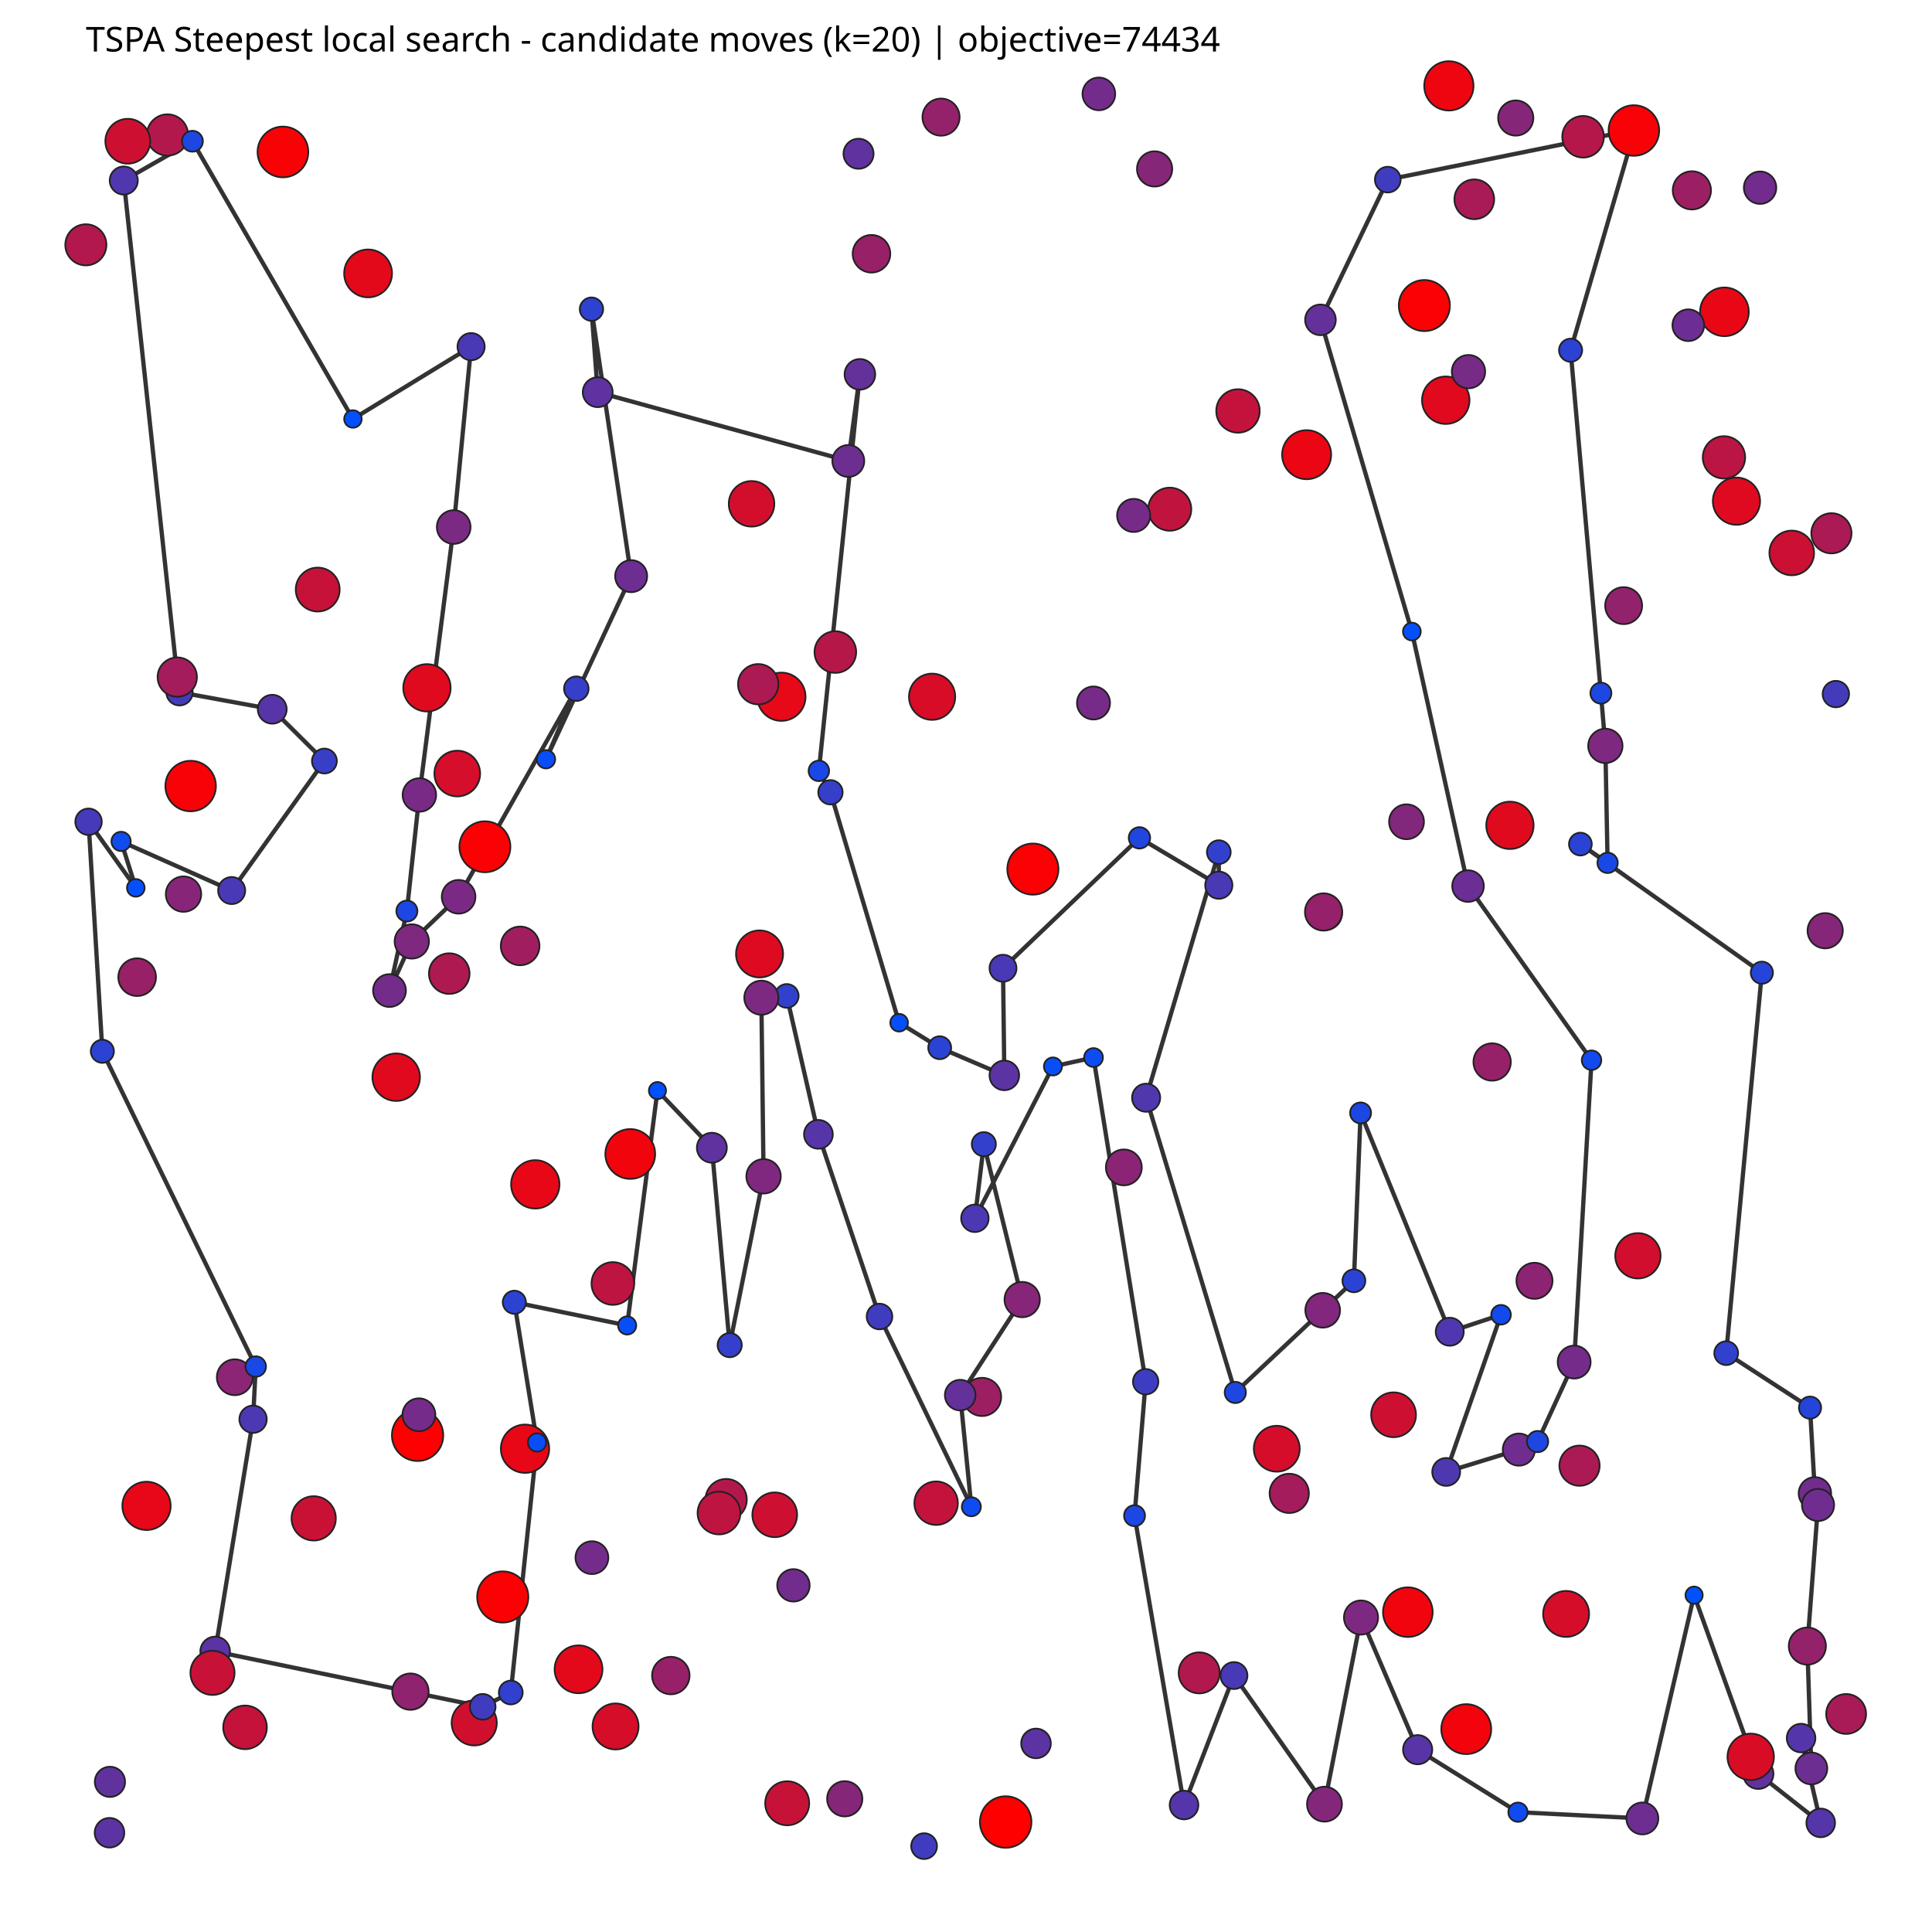
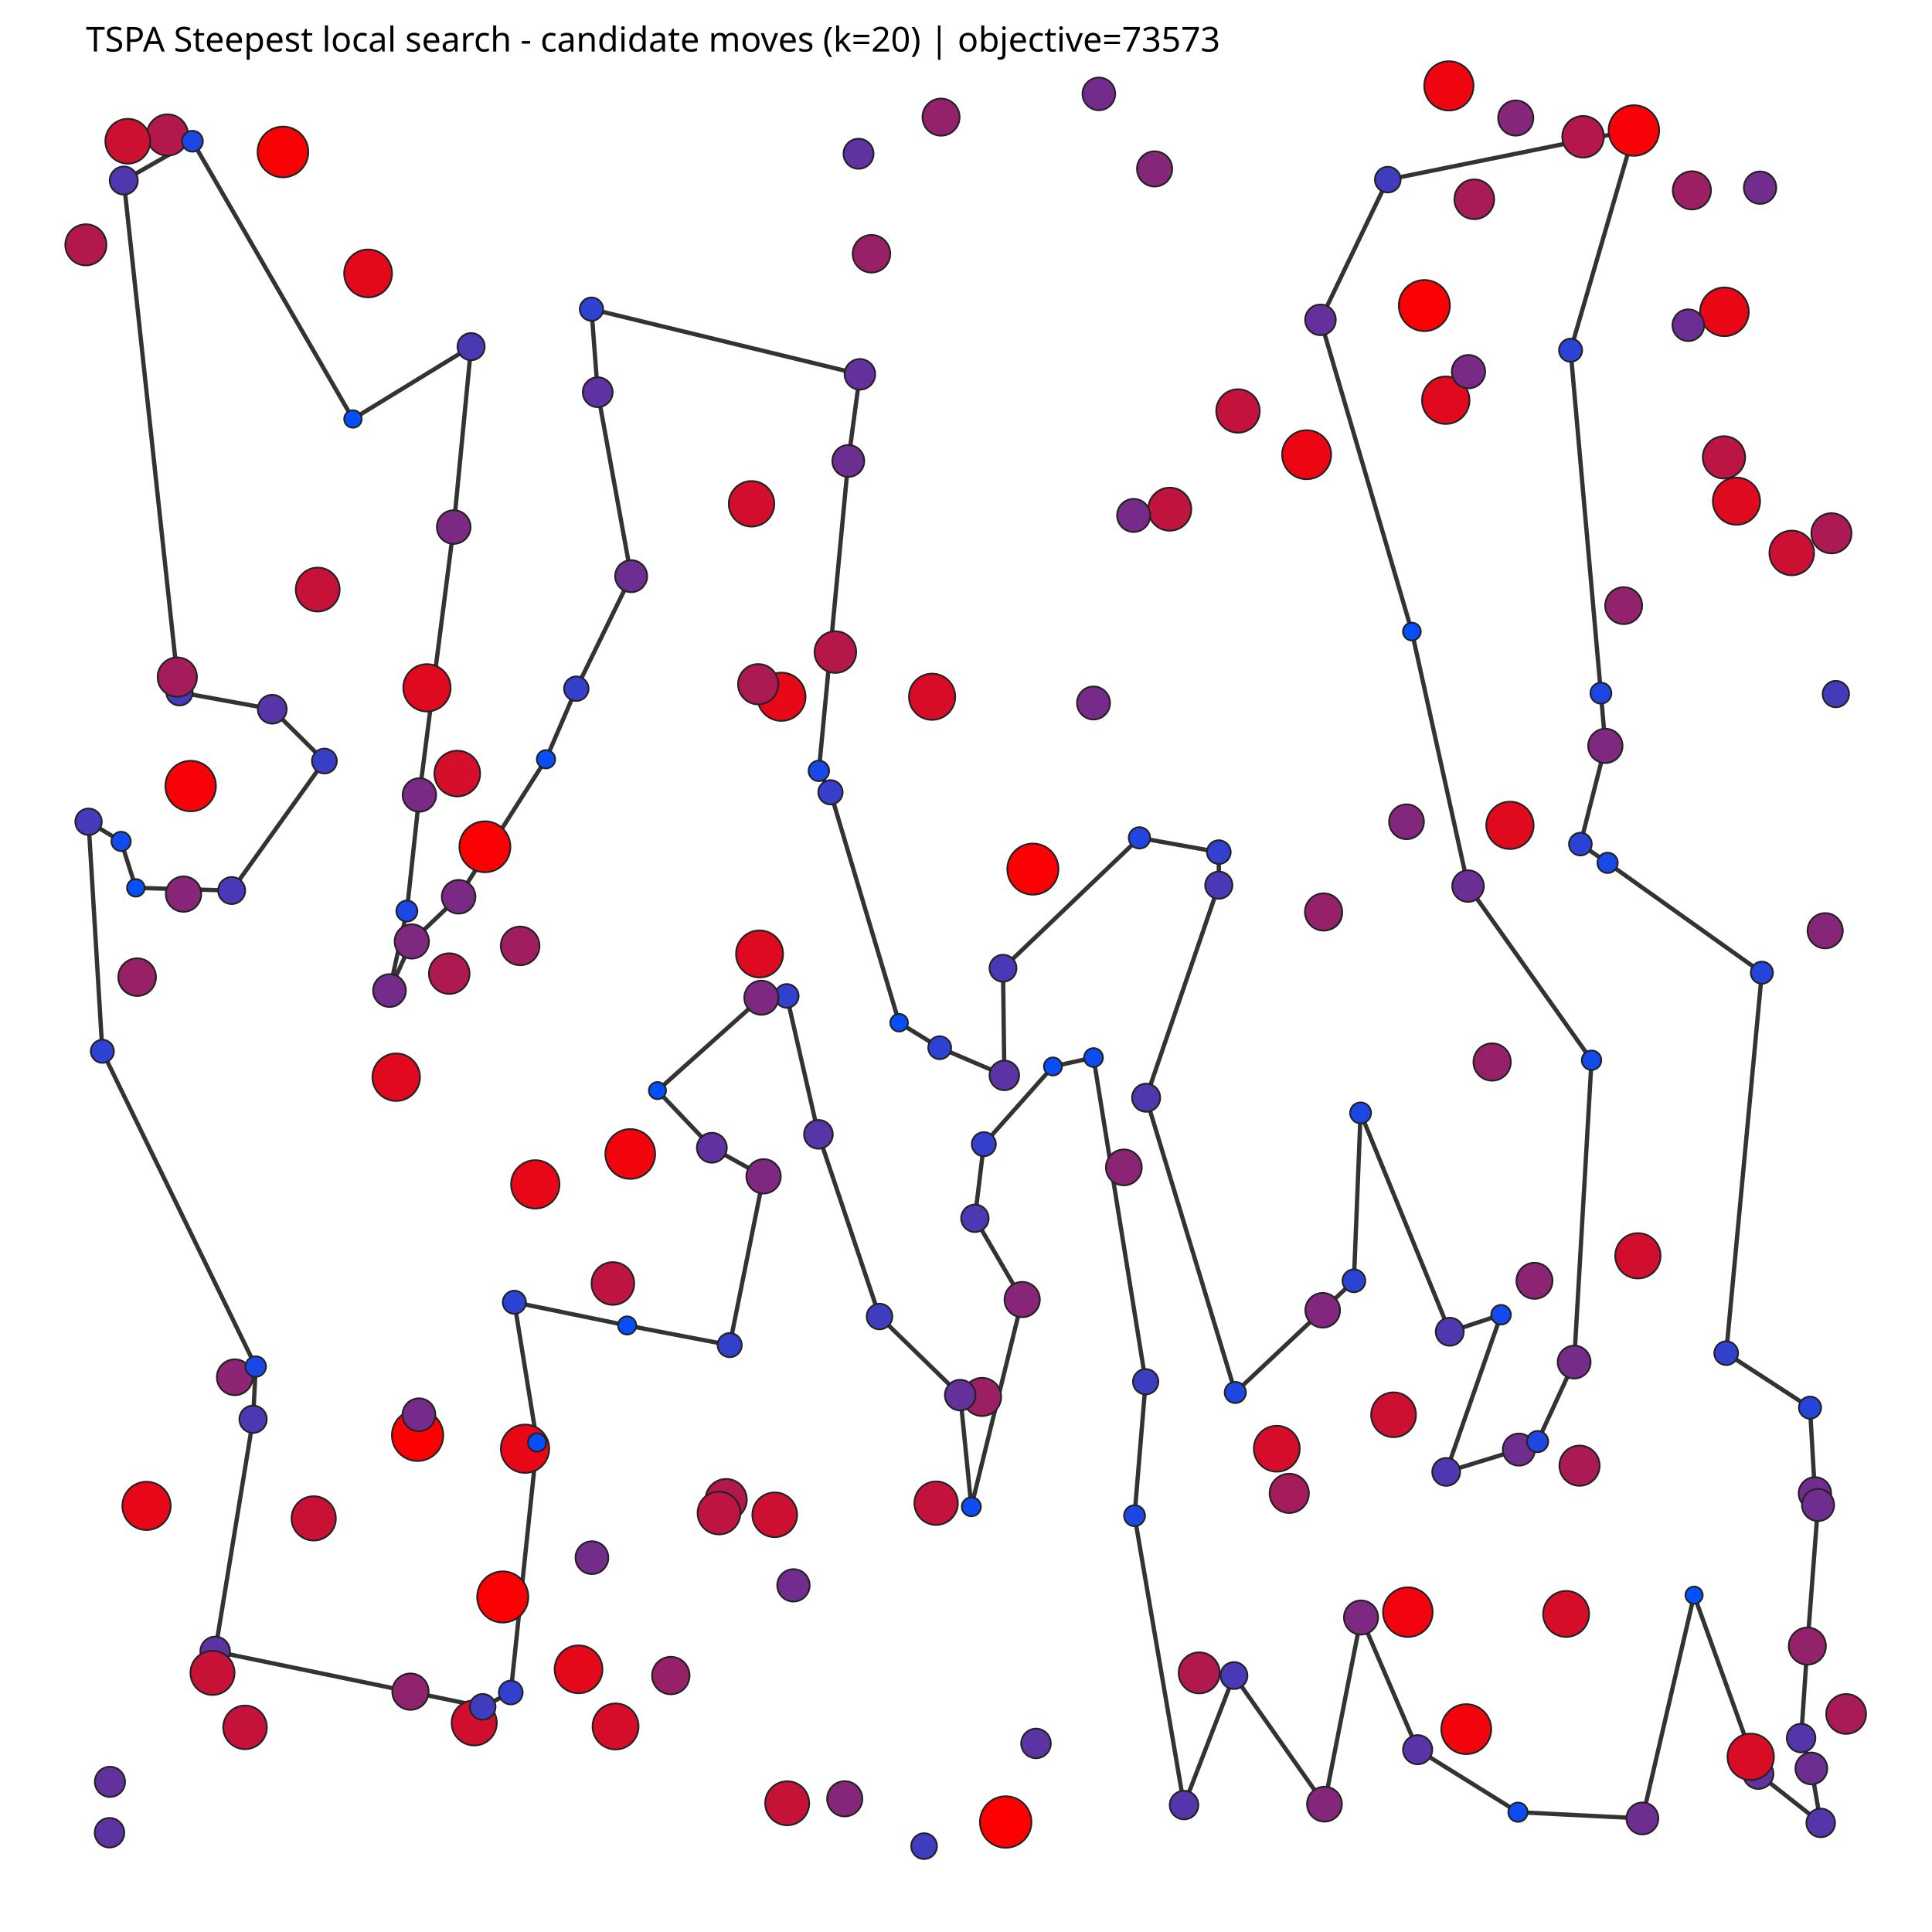
<svg xmlns="http://www.w3.org/2000/svg" width="900" height="900" viewBox="0 0 900 900">
  <rect width="100%" height="100%" fill="white" />
-   <text x="40" y="24" font-family="sans-serif" font-size="16">TSPA Steepest local search - candidate moves (k=20) | objective=74434</text>
-   <polyline fill="none" stroke="#333333" stroke-width="2" points="630.70,596.65 616.16,610.38 575.45,648.66 533.91,511.36 567.77,396.96 567.77,412.35 530.80,390.30 467.24,451.04 467.86,500.96 437.75,488.07 418.84,476.42 386.86,369.08 381.46,359.10 400.57,174.38 395.17,214.73 278.44,182.70 275.53,144.01 294.02,268.40 254.35,353.69 268.47,320.82 213.64,417.76 191.83,438.56 181.44,461.44 189.54,424.41 195.36,370.33 211.35,245.52 219.45,161.48 164.41,195.18 89.64,65.79 57.65,84.10 82.58,315.41 83.62,322.49 126.82,330.39 151.12,354.52 107.92,414.85 56.41,391.96 63.26,413.60 41.25,382.81 47.68,489.73 119.13,636.59 117.89,661.14 100.23,769.30 224.85,795.10 237.94,788.44 250.19,671.95 239.60,606.64 292.15,617.45 306.27,508.04 331.61,534.66 339.92,626.61 355.70,547.98 354.67,464.77 366.50,463.94 381.25,528.42 409.71,613.29 452.49,701.91 447.30,649.90 476.17,605.39 458.31,533.00 454.15,567.53 490.50,496.80 509.40,492.64 533.70,643.66 528.51,706.07 551.57,840.86 574.83,780.54 616.99,840.45 634.02,753.50 660.40,815.07 707.13,844.19 765.08,847.10 789.17,743.09 819.08,826.30 848.16,849.18 839.02,809.66 843.80,823.81 841.93,766.81 846.91,701.08 845.46,695.67 843.18,655.73 804.13,630.35 820.74,453.12 736.21,393.21 748.88,401.95 747.84,347.45 745.76,322.90 731.64,163.15 761.55,60.39 646.48,83.68 615.12,149.00 657.70,294.20 683.87,412.77 741.40,493.89 733.30,634.51 716.27,671.54 707.55,675.28 673.69,685.68 699.24,612.46 675.35,620.37 633.81,518.44 630.70,596.65 " />
+   <text x="40" y="24" font-family="sans-serif" font-size="16">TSPA Steepest local search - candidate moves (k=20) | objective=73573</text>
+   <polyline fill="none" stroke="#333333" stroke-width="2" points="673.69,685.68 699.24,612.46 675.35,620.37 633.81,518.44 630.70,596.65 616.16,610.38 575.45,648.66 533.91,511.36 567.77,412.35 567.77,396.96 530.80,390.30 467.24,451.04 467.86,500.96 437.75,488.07 418.84,476.42 386.86,369.08 381.46,359.10 395.17,214.73 400.57,174.38 275.53,144.01 278.44,182.70 294.02,268.40 268.47,320.82 254.35,353.69 213.64,417.76 191.83,438.56 181.44,461.44 189.54,424.41 195.36,370.33 211.35,245.52 219.45,161.48 164.41,195.18 89.64,65.79 57.65,84.10 82.58,315.41 83.62,322.49 126.82,330.39 151.12,354.52 107.92,414.85 63.26,413.60 56.41,391.96 41.25,382.81 47.68,489.73 119.13,636.59 117.89,661.14 100.23,769.30 224.85,795.10 237.94,788.44 250.19,671.95 239.60,606.64 292.15,617.45 339.92,626.61 355.70,547.98 331.61,534.66 306.27,508.04 354.67,464.77 366.50,463.94 381.25,528.42 409.71,613.29 447.30,649.90 452.49,701.91 476.17,605.39 454.15,567.53 458.31,533.00 490.50,496.80 509.40,492.64 533.70,643.66 528.51,706.07 551.57,840.86 574.83,780.54 616.99,840.45 634.02,753.50 660.40,815.07 707.13,844.19 765.08,847.10 789.17,743.09 819.08,826.30 848.16,849.18 843.80,823.81 839.02,809.66 841.93,766.81 846.91,701.08 845.46,695.67 843.18,655.73 804.13,630.35 820.74,453.12 748.88,401.95 736.21,393.21 747.84,347.45 745.76,322.90 731.64,163.15 761.55,60.39 646.48,83.68 615.12,149.00 657.70,294.20 683.87,412.77 741.40,493.89 733.30,634.51 716.27,671.54 707.55,675.28 673.69,685.68 " />
  <circle cx="649.18" cy="659.06" r="10.44" fill="rgb(205,16,50)" stroke="#222" stroke-width="0.8" />
  <circle cx="745.76" cy="322.90" r="4.90" fill="rgb(29,71,226)" stroke="#222" stroke-width="0.8" />
  <circle cx="237.94" cy="788.44" r="5.55" fill="rgb(49,64,206)" stroke="#222" stroke-width="0.8" />
  <circle cx="736.21" cy="393.21" r="5.31" fill="rgb(42,67,213)" stroke="#222" stroke-width="0.8" />
  <circle cx="294.02" cy="268.40" r="7.46" fill="rgb(110,45,145)" stroke="#222" stroke-width="0.8" />
  <circle cx="405.97" cy="118.21" r="8.76" fill="rgb(152,32,103)" stroke="#222" stroke-width="0.8" />
  <circle cx="834.66" cy="257.58" r="10.40" fill="rgb(204,16,51)" stroke="#222" stroke-width="0.8" />
  <circle cx="78.01" cy="62.88" r="9.62" fill="rgb(179,24,76)" stroke="#222" stroke-width="0.8" />
  <circle cx="617.61" cy="425.66" r="7.50" fill="rgb(111,45,144)" stroke="#222" stroke-width="0.8" />
  <circle cx="567.77" cy="396.96" r="5.53" fill="rgb(49,65,206)" stroke="#222" stroke-width="0.8" />
  <circle cx="312.50" cy="780.54" r="8.73" fill="rgb(151,33,104)" stroke="#222" stroke-width="0.8" />
  <circle cx="85.49" cy="416.51" r="8.24" fill="rgb(135,38,120)" stroke="#222" stroke-width="0.8" />
  <circle cx="184.56" cy="501.80" r="11.07" fill="rgb(225,9,30)" stroke="#222" stroke-width="0.8" />
  <circle cx="594.77" cy="674.87" r="10.69" fill="rgb(213,13,42)" stroke="#222" stroke-width="0.8" />
  <circle cx="198.89" cy="320.41" r="11.03" fill="rgb(224,10,31)" stroke="#222" stroke-width="0.8" />
  <circle cx="544.92" cy="237.20" r="10.03" fill="rgb(192,20,63)" stroke="#222" stroke-width="0.8" />
  <circle cx="386.86" cy="369.08" r="5.67" fill="rgb(53,63,202)" stroke="#222" stroke-width="0.8" />
  <circle cx="788.14" cy="88.68" r="8.90" fill="rgb(156,31,99)" stroke="#222" stroke-width="0.8" />
  <circle cx="350.10" cy="234.70" r="10.61" fill="rgb(211,14,44)" stroke="#222" stroke-width="0.8" />
  <circle cx="737.46" cy="63.71" r="9.69" fill="rgb(181,23,74)" stroke="#222" stroke-width="0.8" />
  <circle cx="558.63" cy="779.29" r="9.56" fill="rgb(177,24,78)" stroke="#222" stroke-width="0.8" />
  <circle cx="853.15" cy="248.43" r="9.36" fill="rgb(171,26,84)" stroke="#222" stroke-width="0.8" />
  <circle cx="366.71" cy="840.03" r="10.25" fill="rgb(199,18,56)" stroke="#222" stroke-width="0.8" />
  <circle cx="249.36" cy="551.72" r="11.27" fill="rgb(232,7,23)" stroke="#222" stroke-width="0.8" />
  <circle cx="686.78" cy="92.84" r="9.26" fill="rgb(168,27,87)" stroke="#222" stroke-width="0.8" />
  <circle cx="393.51" cy="837.95" r="8.21" fill="rgb(134,38,121)" stroke="#222" stroke-width="0.8" />
  <circle cx="860.00" cy="798.43" r="9.29" fill="rgb(169,27,86)" stroke="#222" stroke-width="0.8" />
  <circle cx="338.26" cy="698.58" r="9.63" fill="rgb(179,24,76)" stroke="#222" stroke-width="0.8" />
  <circle cx="331.61" cy="534.66" r="6.97" fill="rgb(95,50,160)" stroke="#222" stroke-width="0.8" />
  <circle cx="761.55" cy="60.39" r="5.98" fill="rgb(63,60,192)" stroke="#222" stroke-width="0.8" />
  <circle cx="239.60" cy="606.64" r="5.39" fill="rgb(44,66,211)" stroke="#222" stroke-width="0.8" />
  <circle cx="57.65" cy="84.10" r="6.54" fill="rgb(81,55,174)" stroke="#222" stroke-width="0.8" />
  <circle cx="220.91" cy="802.59" r="10.52" fill="rgb(208,15,47)" stroke="#222" stroke-width="0.8" />
  <circle cx="530.80" cy="390.30" r="4.99" fill="rgb(32,70,223)" stroke="#222" stroke-width="0.8" />
  <circle cx="576.70" cy="191.44" r="10.12" fill="rgb(195,19,60)" stroke="#222" stroke-width="0.8" />
  <circle cx="366.50" cy="463.94" r="5.53" fill="rgb(49,65,206)" stroke="#222" stroke-width="0.8" />
  <circle cx="509.40" cy="492.64" r="4.39" fill="rgb(13,76,242)" stroke="#222" stroke-width="0.8" />
  <circle cx="850.24" cy="433.57" r="8.21" fill="rgb(134,38,121)" stroke="#222" stroke-width="0.8" />
  <circle cx="211.35" cy="245.52" r="7.85" fill="rgb(123,42,132)" stroke="#222" stroke-width="0.8" />
  <circle cx="511.89" cy="43.74" r="7.62" fill="rgb(115,44,140)" stroke="#222" stroke-width="0.8" />
  <circle cx="244.58" cy="674.87" r="11.26" fill="rgb(232,7,23)" stroke="#222" stroke-width="0.8" />
  <circle cx="476.17" cy="605.39" r="8.23" fill="rgb(135,38,120)" stroke="#222" stroke-width="0.8" />
  <circle cx="707.55" cy="675.28" r="7.49" fill="rgb(111,45,144)" stroke="#222" stroke-width="0.8" />
  <circle cx="714.82" cy="596.65" r="8.40" fill="rgb(140,36,115)" stroke="#222" stroke-width="0.8" />
  <circle cx="213.01" cy="360.35" r="10.65" fill="rgb(212,14,43)" stroke="#222" stroke-width="0.8" />
  <circle cx="409.71" cy="613.29" r="5.97" fill="rgb(63,60,192)" stroke="#222" stroke-width="0.8" />
  <circle cx="803.09" cy="213.07" r="9.87" fill="rgb(187,21,68)" stroke="#222" stroke-width="0.8" />
  <circle cx="820.74" cy="453.12" r="5.17" fill="rgb(37,68,218)" stroke="#222" stroke-width="0.8" />
  <circle cx="89.64" cy="65.79" r="4.88" fill="rgb(28,71,227)" stroke="#222" stroke-width="0.8" />
  <circle cx="107.92" cy="414.85" r="6.30" fill="rgb(73,57,182)" stroke="#222" stroke-width="0.8" />
  <circle cx="748.88" cy="401.95" r="4.75" fill="rgb(24,73,231)" stroke="#222" stroke-width="0.8" />
  <circle cx="381.46" cy="359.10" r="4.79" fill="rgb(25,72,230)" stroke="#222" stroke-width="0.8" />
  <circle cx="467.24" cy="451.04" r="6.28" fill="rgb(73,57,182)" stroke="#222" stroke-width="0.8" />
  <circle cx="458.31" cy="533.00" r="5.61" fill="rgb(51,64,204)" stroke="#222" stroke-width="0.8" />
  <circle cx="567.77" cy="412.35" r="6.34" fill="rgb(74,57,181)" stroke="#222" stroke-width="0.8" />
  <circle cx="819.91" cy="87.43" r="7.55" fill="rgb(113,44,142)" stroke="#222" stroke-width="0.8" />
  <circle cx="673.49" cy="186.44" r="11.06" fill="rgb(225,9,30)" stroke="#222" stroke-width="0.8" />
  <circle cx="707.13" cy="844.19" r="4.50" fill="rgb(16,75,239)" stroke="#222" stroke-width="0.8" />
  <circle cx="528.51" cy="706.07" r="4.89" fill="rgb(28,71,227)" stroke="#222" stroke-width="0.8" />
  <circle cx="756.36" cy="282.13" r="8.61" fill="rgb(147,34,108)" stroke="#222" stroke-width="0.8" />
  <circle cx="83.62" cy="322.49" r="6.14" fill="rgb(68,59,187)" stroke="#222" stroke-width="0.8" />
  <circle cx="457.48" cy="650.74" r="8.90" fill="rgb(156,31,99)" stroke="#222" stroke-width="0.8" />
  <circle cx="528.10" cy="240.11" r="7.71" fill="rgb(118,43,137)" stroke="#222" stroke-width="0.8" />
  <circle cx="63.26" cy="413.60" r="4.11" fill="rgb(3,79,252)" stroke="#222" stroke-width="0.8" />
  <circle cx="765.08" cy="847.10" r="7.44" fill="rgb(110,46,145)" stroke="#222" stroke-width="0.8" />
  <circle cx="600.58" cy="695.67" r="9.15" fill="rgb(164,28,91)" stroke="#222" stroke-width="0.8" />
  <circle cx="148.00" cy="274.64" r="10.23" fill="rgb(198,18,57)" stroke="#222" stroke-width="0.8" />
  <circle cx="418.84" cy="476.42" r="4.12" fill="rgb(4,79,251)" stroke="#222" stroke-width="0.8" />
  <circle cx="225.89" cy="394.46" r="11.87" fill="rgb(251,1,4)" stroke="#222" stroke-width="0.8" />
  <circle cx="100.23" cy="769.30" r="6.90" fill="rgb(92,51,163)" stroke="#222" stroke-width="0.8" />
  <circle cx="360.90" cy="705.65" r="10.42" fill="rgb(205,16,50)" stroke="#222" stroke-width="0.8" />
  <circle cx="278.44" cy="182.70" r="6.96" fill="rgb(94,50,161)" stroke="#222" stroke-width="0.8" />
  <circle cx="616.16" cy="610.38" r="8.08" fill="rgb(130,39,125)" stroke="#222" stroke-width="0.8" />
  <circle cx="447.30" cy="649.90" r="7.13" fill="rgb(100,49,155)" stroke="#222" stroke-width="0.8" />
  <circle cx="481.16" cy="404.86" r="11.91" fill="rgb(252,1,3)" stroke="#222" stroke-width="0.8" />
  <circle cx="841.93" cy="766.81" r="8.65" fill="rgb(148,34,107)" stroke="#222" stroke-width="0.8" />
  <circle cx="268.47" cy="320.82" r="5.71" fill="rgb(54,63,201)" stroke="#222" stroke-width="0.8" />
  <circle cx="40.00" cy="114.05" r="9.58" fill="rgb(178,24,77)" stroke="#222" stroke-width="0.8" />
  <circle cx="848.16" cy="849.18" r="6.67" fill="rgb(85,53,170)" stroke="#222" stroke-width="0.8" />
  <circle cx="761.13" cy="60.80" r="11.78" fill="rgb(248,2,7)" stroke="#222" stroke-width="0.8" />
  <circle cx="164.41" cy="195.18" r="4.08" fill="rgb(3,79,252)" stroke="#222" stroke-width="0.8" />
  <circle cx="695.09" cy="494.72" r="8.70" fill="rgb(150,33,105)" stroke="#222" stroke-width="0.8" />
  <circle cx="82.58" cy="315.41" r="9.16" fill="rgb(164,28,91)" stroke="#222" stroke-width="0.8" />
  <circle cx="191.83" cy="438.56" r="7.99" fill="rgb(127,40,128)" stroke="#222" stroke-width="0.8" />
  <circle cx="533.70" cy="643.66" r="5.91" fill="rgb(61,61,194)" stroke="#222" stroke-width="0.8" />
  <circle cx="683.87" cy="412.77" r="7.36" fill="rgb(107,46,148)" stroke="#222" stroke-width="0.8" />
  <circle cx="803.30" cy="145.26" r="11.34" fill="rgb(234,7,21)" stroke="#222" stroke-width="0.8" />
  <circle cx="339.92" cy="626.61" r="5.63" fill="rgb(52,64,203)" stroke="#222" stroke-width="0.8" />
  <circle cx="819.08" cy="826.30" r="7.06" fill="rgb(98,49,157)" stroke="#222" stroke-width="0.8" />
  <circle cx="716.27" cy="671.54" r="4.96" fill="rgb(31,70,224)" stroke="#222" stroke-width="0.8" />
  <circle cx="213.64" cy="417.76" r="7.84" fill="rgb(122,42,133)" stroke="#222" stroke-width="0.8" />
  <circle cx="219.45" cy="161.48" r="6.33" fill="rgb(74,57,181)" stroke="#222" stroke-width="0.8" />
  <circle cx="191.21" cy="788.03" r="8.47" fill="rgb(143,35,112)" stroke="#222" stroke-width="0.8" />
  <circle cx="741.40" cy="493.89" r="4.55" fill="rgb(18,74,237)" stroke="#222" stroke-width="0.8" />
  <circle cx="98.99" cy="779.29" r="10.28" fill="rgb(200,17,55)" stroke="#222" stroke-width="0.8" />
  <circle cx="109.37" cy="641.58" r="8.35" fill="rgb(139,37,116)" stroke="#222" stroke-width="0.8" />
  <circle cx="334.93" cy="704.82" r="9.97" fill="rgb(190,20,65)" stroke="#222" stroke-width="0.8" />
  <circle cx="119.13" cy="636.59" r="4.79" fill="rgb(25,72,230)" stroke="#222" stroke-width="0.8" />
  <circle cx="369.62" cy="738.52" r="7.55" fill="rgb(113,44,142)" stroke="#222" stroke-width="0.8" />
  <circle cx="523.53" cy="543.82" r="8.36" fill="rgb(139,36,116)" stroke="#222" stroke-width="0.8" />
  <circle cx="195.36" cy="370.33" r="7.80" fill="rgb(121,42,134)" stroke="#222" stroke-width="0.8" />
  <circle cx="786.47" cy="151.50" r="7.38" fill="rgb(108,46,147)" stroke="#222" stroke-width="0.8" />
  <circle cx="355.70" cy="547.98" r="8.02" fill="rgb(128,40,127)" stroke="#222" stroke-width="0.8" />
  <circle cx="735.80" cy="682.77" r="9.37" fill="rgb(171,26,84)" stroke="#222" stroke-width="0.8" />
  <circle cx="51.01" cy="853.76" r="6.89" fill="rgb(92,51,163)" stroke="#222" stroke-width="0.8" />
  <circle cx="683.04" cy="805.50" r="11.63" fill="rgb(243,4,12)" stroke="#222" stroke-width="0.8" />
  <circle cx="699.24" cy="612.46" r="4.58" fill="rgb(18,74,237)" stroke="#222" stroke-width="0.8" />
  <circle cx="789.17" cy="743.09" r="4.02" fill="rgb(1,80,254)" stroke="#222" stroke-width="0.8" />
  <circle cx="126.82" cy="330.39" r="6.72" fill="rgb(87,53,168)" stroke="#222" stroke-width="0.8" />
  <circle cx="608.68" cy="211.82" r="11.42" fill="rgb(236,6,19)" stroke="#222" stroke-width="0.8" />
  <circle cx="114.15" cy="804.67" r="10.16" fill="rgb(196,18,59)" stroke="#222" stroke-width="0.8" />
  <circle cx="616.99" cy="840.45" r="8.13" fill="rgb(132,39,123)" stroke="#222" stroke-width="0.8" />
  <circle cx="400.57" cy="174.38" r="7.13" fill="rgb(100,49,155)" stroke="#222" stroke-width="0.8" />
  <circle cx="733.30" cy="634.51" r="7.67" fill="rgb(117,43,138)" stroke="#222" stroke-width="0.8" />
  <circle cx="430.48" cy="860.00" r="6.00" fill="rgb(64,60,191)" stroke="#222" stroke-width="0.8" />
  <circle cx="399.94" cy="71.62" r="7.00" fill="rgb(96,50,159)" stroke="#222" stroke-width="0.8" />
  <circle cx="41.25" cy="382.81" r="6.16" fill="rgb(69,58,186)" stroke="#222" stroke-width="0.8" />
  <circle cx="763.00" cy="585.00" r="10.56" fill="rgb(209,14,46)" stroke="#222" stroke-width="0.8" />
  <circle cx="468.49" cy="848.77" r="12.00" fill="rgb(255,0,0)" stroke="#222" stroke-width="0.8" />
  <circle cx="63.89" cy="455.20" r="8.78" fill="rgb(152,32,103)" stroke="#222" stroke-width="0.8" />
  <circle cx="146.13" cy="707.32" r="10.32" fill="rgb(201,17,54)" stroke="#222" stroke-width="0.8" />
  <circle cx="436.08" cy="700.24" r="10.13" fill="rgb(195,19,60)" stroke="#222" stroke-width="0.8" />
  <circle cx="815.55" cy="818.40" r="10.82" fill="rgb(217,12,38)" stroke="#222" stroke-width="0.8" />
  <circle cx="189.54" cy="424.41" r="4.91" fill="rgb(29,71,226)" stroke="#222" stroke-width="0.8" />
  <circle cx="729.56" cy="751.83" r="10.71" fill="rgb(214,13,41)" stroke="#222" stroke-width="0.8" />
  <circle cx="194.53" cy="668.63" r="11.96" fill="rgb(254,0,1)" stroke="#222" stroke-width="0.8" />
  <circle cx="131.80" cy="70.79" r="11.82" fill="rgb(249,2,6)" stroke="#222" stroke-width="0.8" />
  <circle cx="117.89" cy="661.14" r="6.37" fill="rgb(76,56,179)" stroke="#222" stroke-width="0.8" />
  <circle cx="703.39" cy="384.47" r="11.03" fill="rgb(224,10,31)" stroke="#222" stroke-width="0.8" />
  <circle cx="51.22" cy="830.05" r="7.04" fill="rgb(97,50,158)" stroke="#222" stroke-width="0.8" />
  <circle cx="804.13" cy="630.35" r="5.55" fill="rgb(49,65,206)" stroke="#222" stroke-width="0.8" />
  <circle cx="533.91" cy="511.36" r="6.55" fill="rgb(81,55,174)" stroke="#222" stroke-width="0.8" />
  <circle cx="254.35" cy="353.69" r="4.28" fill="rgb(9,77,246)" stroke="#222" stroke-width="0.8" />
  <circle cx="389.14" cy="303.76" r="9.70" fill="rgb(182,23,73)" stroke="#222" stroke-width="0.8" />
  <circle cx="575.45" cy="648.66" r="4.95" fill="rgb(30,71,225)" stroke="#222" stroke-width="0.8" />
  <circle cx="452.49" cy="701.91" r="4.44" fill="rgb(14,76,241)" stroke="#222" stroke-width="0.8" />
  <circle cx="646.48" cy="83.68" r="5.99" fill="rgb(63,60,192)" stroke="#222" stroke-width="0.8" />
  <circle cx="171.47" cy="127.37" r="11.15" fill="rgb(228,8,27)" stroke="#222" stroke-width="0.8" />
  <circle cx="634.02" cy="753.50" r="7.95" fill="rgb(126,41,129)" stroke="#222" stroke-width="0.8" />
  <circle cx="395.17" cy="214.73" r="7.43" fill="rgb(109,46,146)" stroke="#222" stroke-width="0.8" />
  <circle cx="454.15" cy="567.53" r="6.40" fill="rgb(76,56,179)" stroke="#222" stroke-width="0.8" />
  <circle cx="292.15" cy="617.45" r="4.24" fill="rgb(8,78,247)" stroke="#222" stroke-width="0.8" />
  <circle cx="655.21" cy="382.81" r="8.12" fill="rgb(131,39,124)" stroke="#222" stroke-width="0.8" />
  <circle cx="509.40" cy="327.48" r="7.69" fill="rgb(118,43,137)" stroke="#222" stroke-width="0.8" />
  <circle cx="437.75" cy="488.07" r="5.34" fill="rgb(43,67,212)" stroke="#222" stroke-width="0.8" />
  <circle cx="285.50" cy="597.90" r="9.95" fill="rgb(190,20,65)" stroke="#222" stroke-width="0.8" />
  <circle cx="845.46" cy="695.67" r="7.56" fill="rgb(114,44,141)" stroke="#222" stroke-width="0.8" />
  <circle cx="855.22" cy="323.32" r="6.15" fill="rgb(68,59,187)" stroke="#222" stroke-width="0.8" />
  <circle cx="209.28" cy="453.54" r="9.46" fill="rgb(174,25,81)" stroke="#222" stroke-width="0.8" />
  <circle cx="56.41" cy="391.96" r="4.50" fill="rgb(16,75,239)" stroke="#222" stroke-width="0.8" />
  <circle cx="675.35" cy="620.37" r="6.52" fill="rgb(80,55,175)" stroke="#222" stroke-width="0.8" />
  <circle cx="673.69" cy="685.68" r="6.49" fill="rgb(79,55,176)" stroke="#222" stroke-width="0.8" />
  <circle cx="151.12" cy="354.52" r="5.79" fill="rgb(57,62,198)" stroke="#222" stroke-width="0.8" />
  <circle cx="839.02" cy="809.66" r="6.66" fill="rgb(85,53,170)" stroke="#222" stroke-width="0.8" />
  <circle cx="537.86" cy="78.69" r="8.21" fill="rgb(134,38,121)" stroke="#222" stroke-width="0.8" />
  <circle cx="808.91" cy="233.46" r="11.00" fill="rgb(223,10,32)" stroke="#222" stroke-width="0.8" />
  <circle cx="354.67" cy="464.77" r="7.95" fill="rgb(126,41,129)" stroke="#222" stroke-width="0.8" />
  <circle cx="275.53" cy="144.01" r="5.44" fill="rgb(46,66,209)" stroke="#222" stroke-width="0.8" />
  <circle cx="574.83" cy="780.54" r="6.27" fill="rgb(72,57,183)" stroke="#222" stroke-width="0.8" />
  <circle cx="843.18" cy="655.73" r="5.17" fill="rgb(37,68,218)" stroke="#222" stroke-width="0.8" />
  <circle cx="181.44" cy="461.44" r="7.64" fill="rgb(116,44,139)" stroke="#222" stroke-width="0.8" />
  <circle cx="195.15" cy="659.06" r="7.66" fill="rgb(117,43,138)" stroke="#222" stroke-width="0.8" />
  <circle cx="242.30" cy="440.64" r="9.01" fill="rgb(160,30,95)" stroke="#222" stroke-width="0.8" />
  <circle cx="706.09" cy="54.98" r="8.20" fill="rgb(134,38,121)" stroke="#222" stroke-width="0.8" />
  <circle cx="657.70" cy="294.20" r="4.15" fill="rgb(5,79,250)" stroke="#222" stroke-width="0.8" />
  <circle cx="655.83" cy="751.00" r="11.56" fill="rgb(241,4,14)" stroke="#222" stroke-width="0.8" />
  <circle cx="269.51" cy="777.63" r="11.15" fill="rgb(228,8,27)" stroke="#222" stroke-width="0.8" />
  <circle cx="88.81" cy="366.17" r="11.77" fill="rgb(248,2,7)" stroke="#222" stroke-width="0.8" />
  <circle cx="47.68" cy="489.73" r="5.39" fill="rgb(44,66,211)" stroke="#222" stroke-width="0.8" />
  <circle cx="747.84" cy="347.45" r="8.00" fill="rgb(127,40,128)" stroke="#222" stroke-width="0.8" />
  <circle cx="846.91" cy="701.08" r="7.49" fill="rgb(111,45,144)" stroke="#222" stroke-width="0.8" />
  <circle cx="224.85" cy="795.10" r="5.99" fill="rgb(63,60,192)" stroke="#222" stroke-width="0.8" />
  <circle cx="353.83" cy="444.38" r="10.96" fill="rgb(222,10,33)" stroke="#222" stroke-width="0.8" />
  <circle cx="364.01" cy="324.57" r="11.24" fill="rgb(231,8,24)" stroke="#222" stroke-width="0.8" />
  <circle cx="633.81" cy="518.44" r="4.89" fill="rgb(28,71,227)" stroke="#222" stroke-width="0.8" />
  <circle cx="438.37" cy="54.56" r="8.65" fill="rgb(148,34,107)" stroke="#222" stroke-width="0.8" />
  <circle cx="630.70" cy="596.65" r="5.33" fill="rgb(42,67,213)" stroke="#222" stroke-width="0.8" />
  <circle cx="490.50" cy="496.80" r="4.21" fill="rgb(7,78,248)" stroke="#222" stroke-width="0.8" />
  <circle cx="731.64" cy="163.15" r="5.39" fill="rgb(44,66,211)" stroke="#222" stroke-width="0.8" />
  <circle cx="467.86" cy="500.96" r="6.90" fill="rgb(92,51,163)" stroke="#222" stroke-width="0.8" />
  <circle cx="306.27" cy="508.04" r="4.00" fill="rgb(0,80,255)" stroke="#222" stroke-width="0.8" />
  <circle cx="482.61" cy="812.16" r="6.90" fill="rgb(92,51,163)" stroke="#222" stroke-width="0.8" />
  <circle cx="660.40" cy="815.07" r="6.80" fill="rgb(89,52,166)" stroke="#222" stroke-width="0.8" />
  <circle cx="286.75" cy="804.25" r="10.72" fill="rgb(214,13,41)" stroke="#222" stroke-width="0.8" />
  <circle cx="684.08" cy="173.13" r="7.77" fill="rgb(120,42,135)" stroke="#222" stroke-width="0.8" />
  <circle cx="381.25" cy="528.42" r="6.70" fill="rgb(86,53,169)" stroke="#222" stroke-width="0.8" />
  <circle cx="615.12" cy="149.00" r="7.14" fill="rgb(100,49,155)" stroke="#222" stroke-width="0.8" />
  <circle cx="250.19" cy="671.95" r="4.27" fill="rgb(9,77,246)" stroke="#222" stroke-width="0.8" />
  <circle cx="68.25" cy="701.49" r="11.25" fill="rgb(231,7,24)" stroke="#222" stroke-width="0.8" />
  <circle cx="275.74" cy="725.62" r="7.65" fill="rgb(116,44,139)" stroke="#222" stroke-width="0.8" />
  <circle cx="434.21" cy="324.57" r="10.77" fill="rgb(216,12,39)" stroke="#222" stroke-width="0.8" />
  <circle cx="293.60" cy="537.57" r="11.60" fill="rgb(242,4,13)" stroke="#222" stroke-width="0.8" />
  <circle cx="551.57" cy="840.86" r="6.67" fill="rgb(85,53,170)" stroke="#222" stroke-width="0.8" />
  <circle cx="843.80" cy="823.81" r="7.42" fill="rgb(109,46,146)" stroke="#222" stroke-width="0.8" />
  <circle cx="616.58" cy="424.83" r="8.68" fill="rgb(149,33,106)" stroke="#222" stroke-width="0.8" />
  <circle cx="663.52" cy="142.34" r="11.90" fill="rgb(252,1,3)" stroke="#222" stroke-width="0.8" />
  <circle cx="353.21" cy="318.74" r="9.40" fill="rgb(172,26,83)" stroke="#222" stroke-width="0.8" />
  <circle cx="674.94" cy="40.00" r="11.48" fill="rgb(239,5,16)" stroke="#222" stroke-width="0.8" />
  <circle cx="234.20" cy="743.93" r="11.92" fill="rgb(252,1,3)" stroke="#222" stroke-width="0.8" />
  <circle cx="59.52" cy="65.79" r="10.44" fill="rgb(205,16,50)" stroke="#222" stroke-width="0.8" />
</svg>
